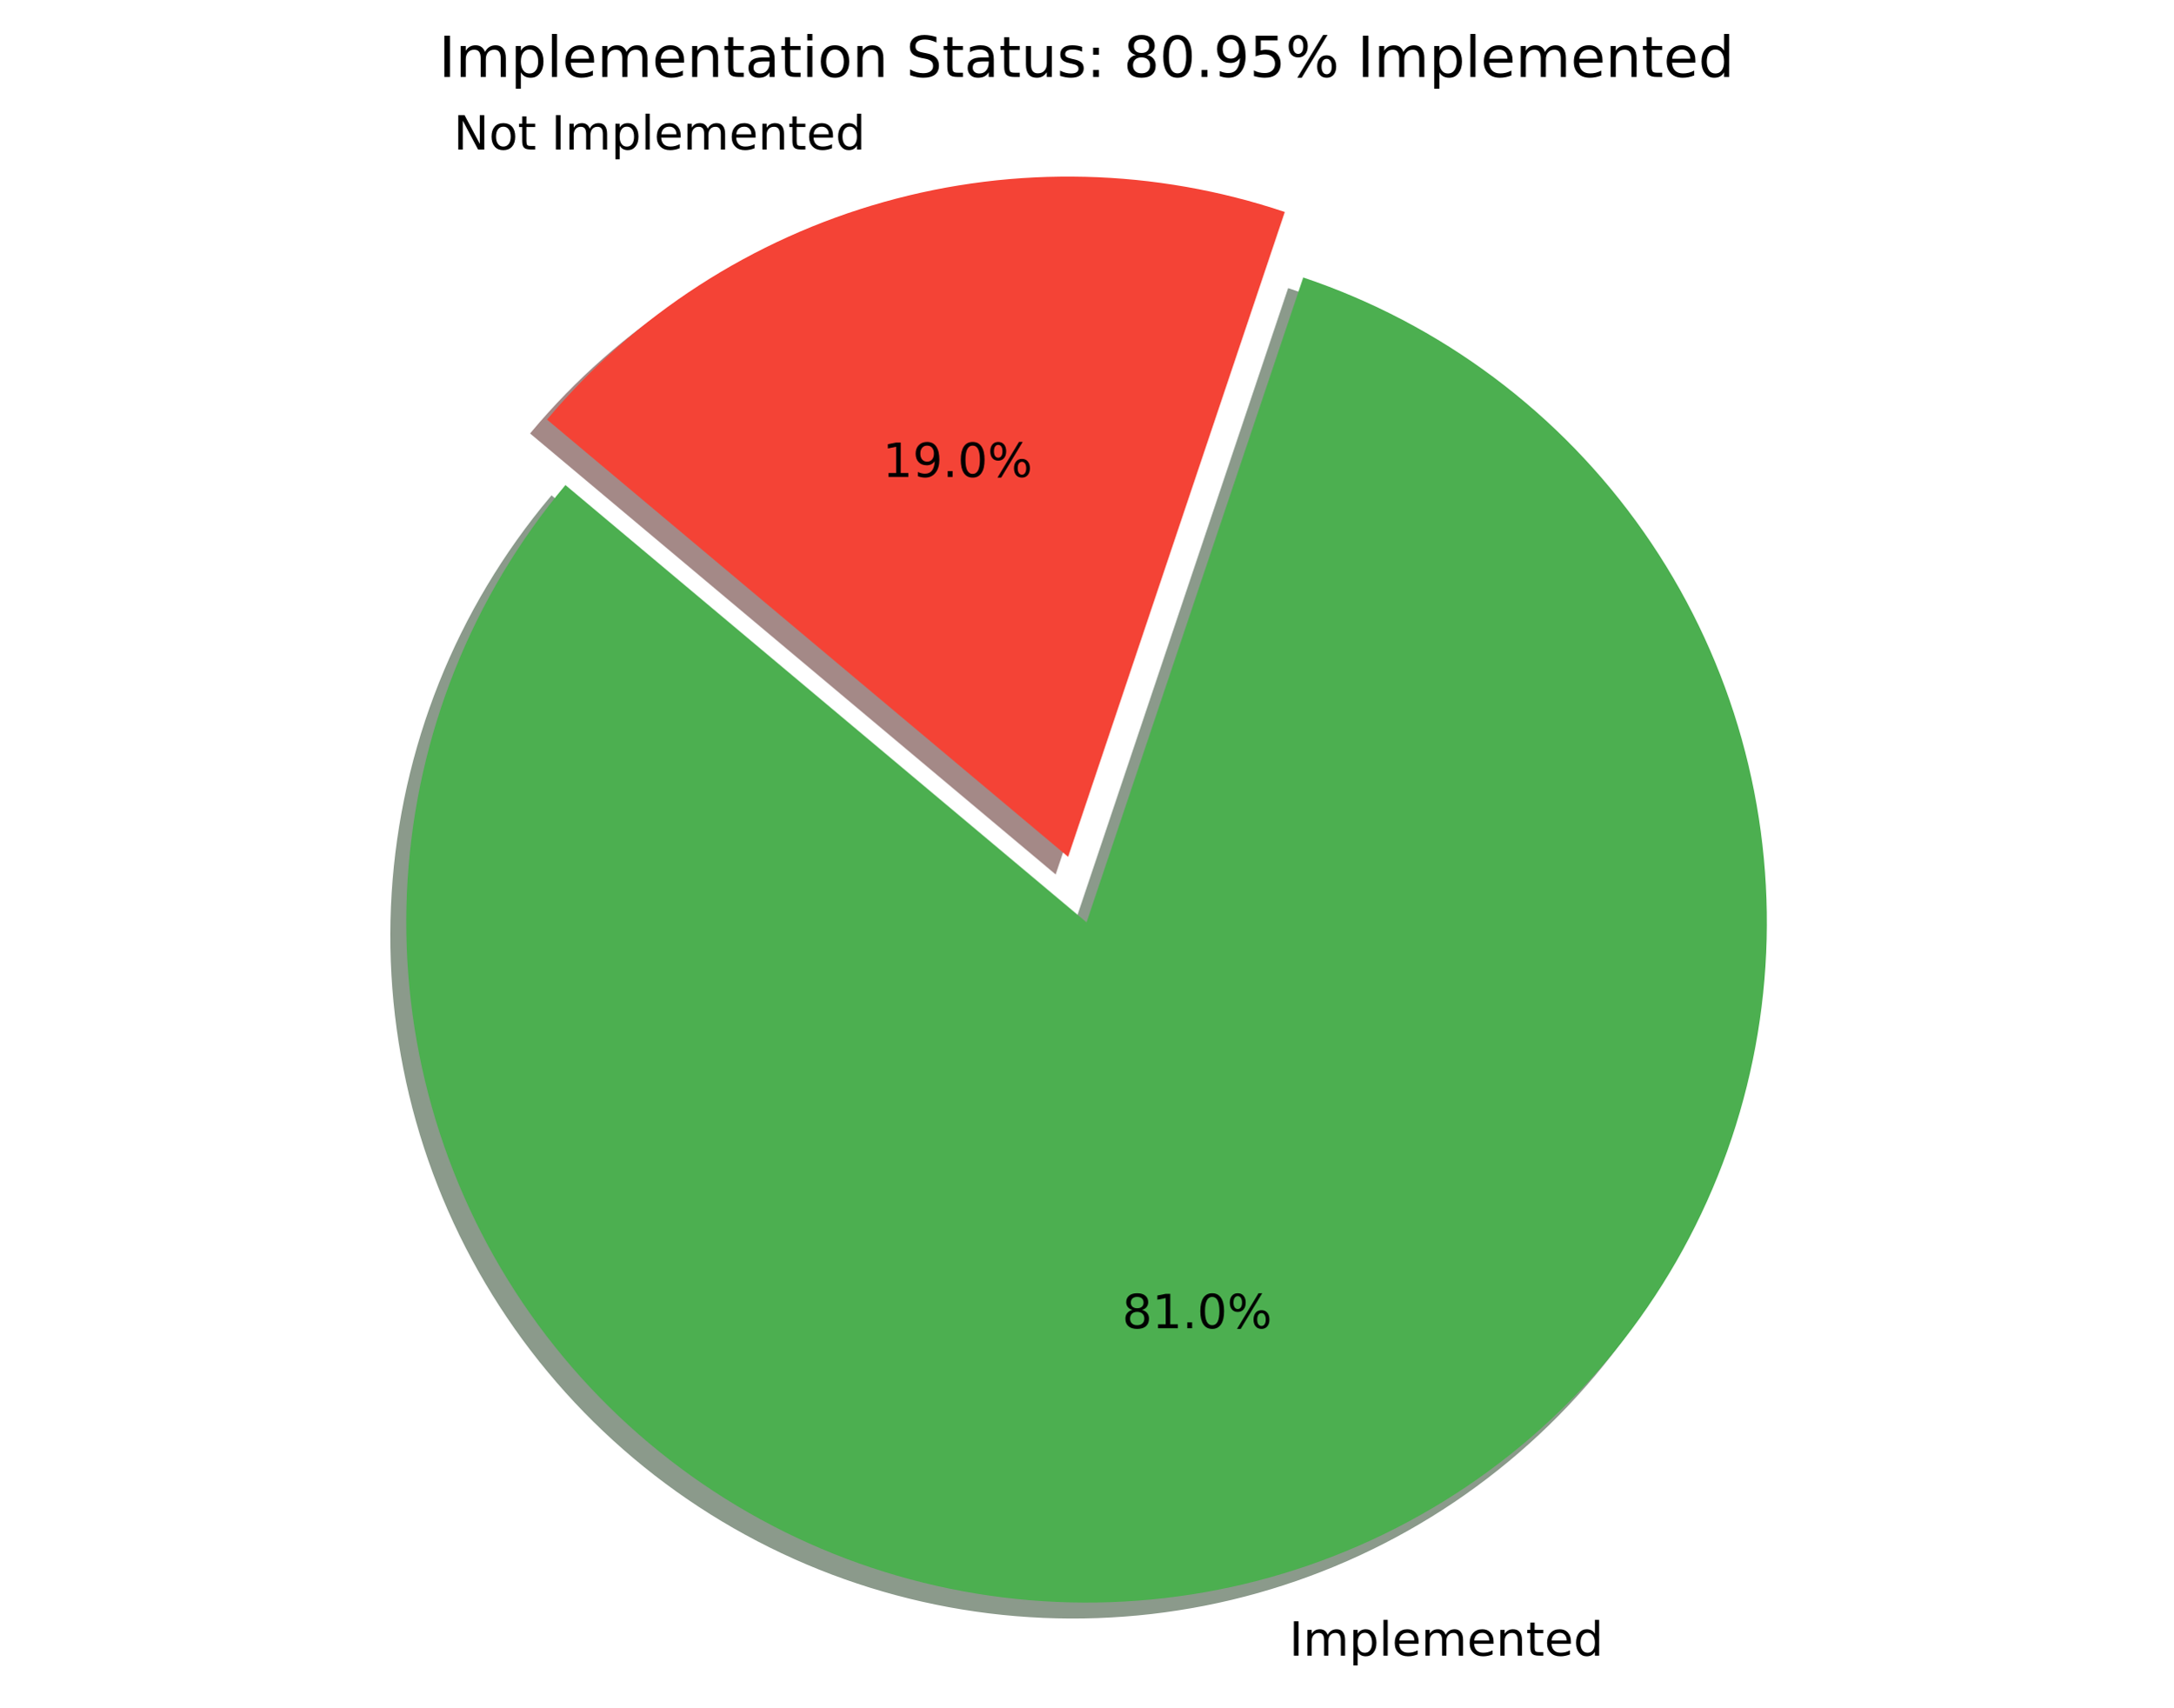
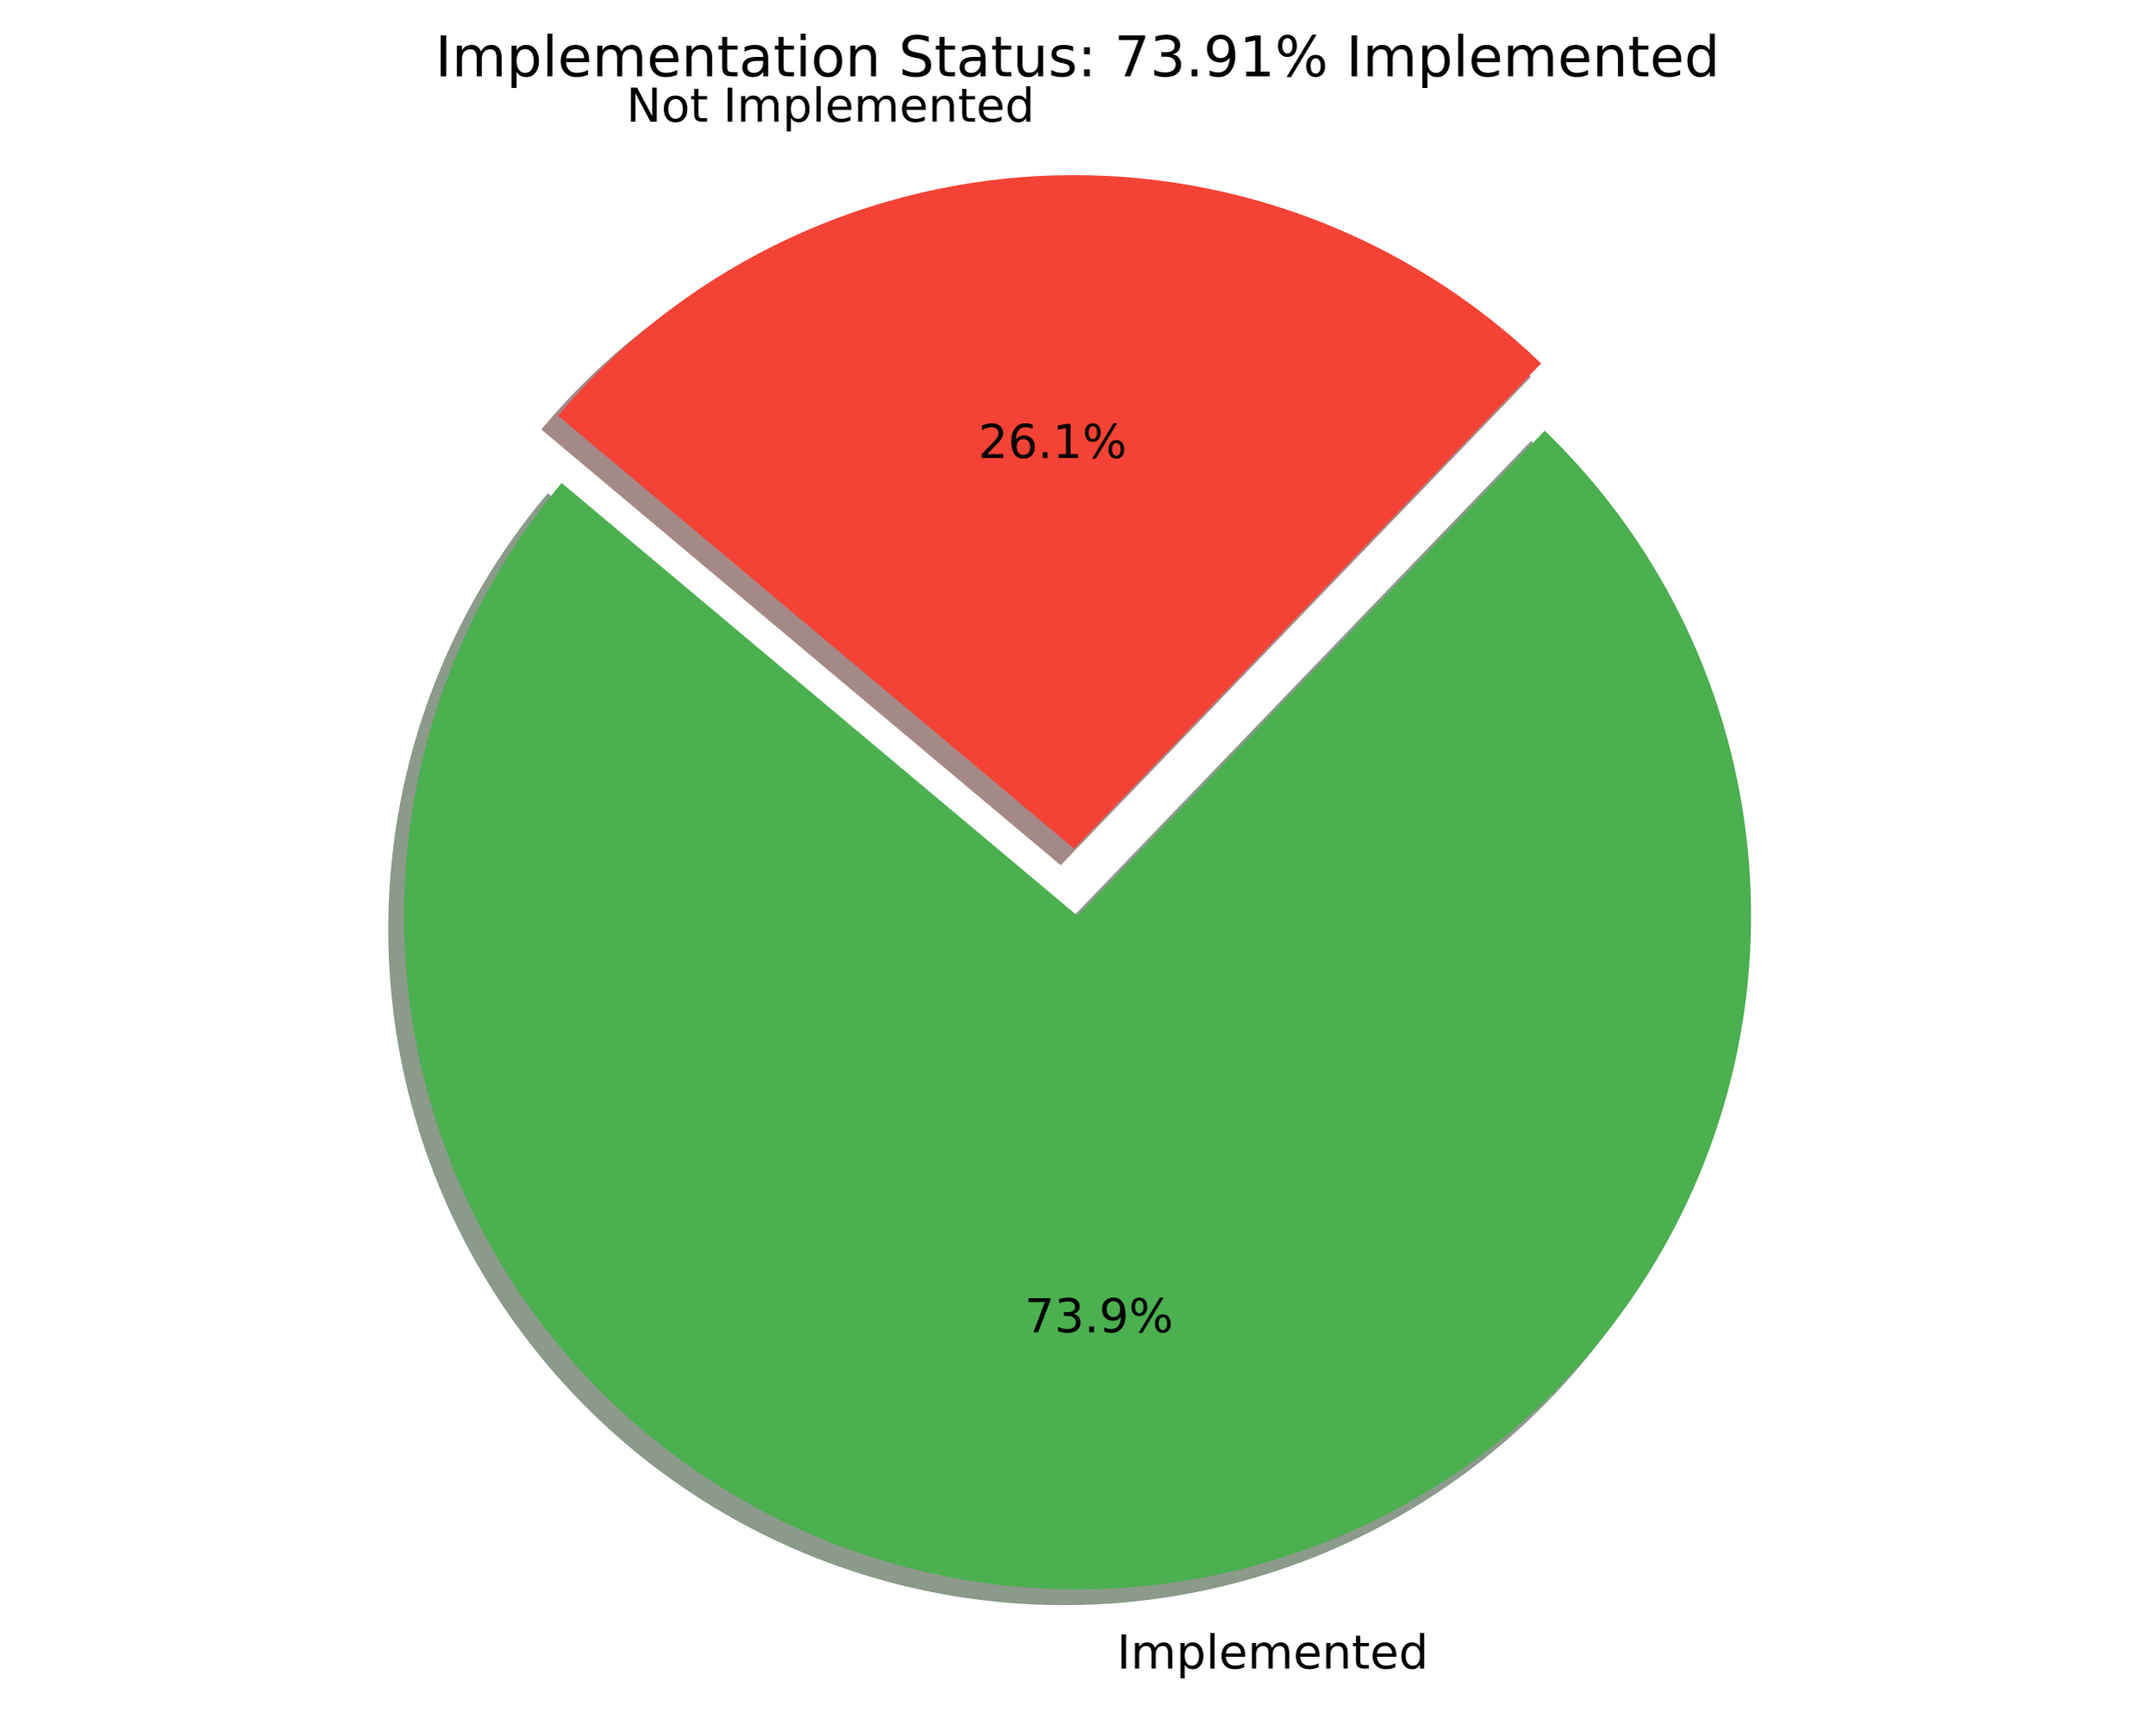
- <svg xmlns="http://www.w3.org/2000/svg" xmlns:xlink="http://www.w3.org/1999/xlink" width="460.8pt" height="362.158pt" viewBox="0 0 460.8 362.158" version="1.1">
+ <svg xmlns="http://www.w3.org/2000/svg" xmlns:xlink="http://www.w3.org/1999/xlink" width="460.8pt" height="366.055pt" viewBox="0 0 460.8 366.055" version="1.1">
  <defs>
    <style type="text/css">*{stroke-linejoin: round; stroke-linecap: butt}</style>
  </defs>
  <g id="figure_1">
    <g id="patch_1">
-       <path d="M 0 362.158  L 460.8 362.158  L 460.8 -0  L 0 -0  L 0 362.158  z " style="fill: none" />
+       <path d="M 0 366.055  L 460.8 366.055  L 460.8 0  L 0 0  L 0 366.055  z " style="fill: none" />
    </g>
    <g id="axes_1">
      <g id="patch_2">
-         <path d="M 117.007 105.739  C 107.161 117.474 99.246 130.703 93.561 144.927  C 87.876 159.152 84.492 174.191 83.538 189.48  C 82.584 204.769 84.071 220.112 87.943 234.933  C 91.816 249.754 98.024 263.864 106.335 276.732  C 114.646 289.6 124.954 301.063 136.871 310.688  C 148.787 320.313 162.162 327.98 176.49 333.398  C 190.818 338.816 205.918 341.918 221.222 342.586  C 236.526 343.254 251.84 341.48 266.586 337.332  C 281.331 333.183 295.323 326.711 308.033 318.161  C 320.744 309.611 332.011 299.091 341.412 286.996  C 350.813 274.901 358.228 261.386 363.377 246.959  C 368.527 232.532 371.345 217.376 371.727 202.063  C 372.109 186.749 370.049 171.472 365.625 156.806  C 361.202 142.14 354.47 128.272 345.683 115.724  C 336.897 103.175 326.168 92.107 313.9 82.933  C 301.631 73.76 287.98 66.6 273.459 61.721  L 227.515 198.466  z " style="fill: #173518; opacity: 0.5; stroke: #173518; stroke-linejoin: miter" />
+         <path d="M 117.202 106.141  C 99.165 127.637 87.798 153.943 84.505 181.809  C 81.212 209.676 86.135 237.907 98.665 263.014  C 111.195 288.122 130.795 309.028 155.042 323.151  C 179.29 337.273 207.145 344.005 235.166 342.515  C 263.187 341.025 290.171 331.378 312.784 314.764  C 335.398 298.15 352.67 275.283 362.467 248.988  C 372.264 222.694 374.166 194.1 367.936 166.74  C 361.707 139.379 347.615 114.427 327.4 94.965  L 227.52 198.709  z " style="fill: #173518; opacity: 0.5; stroke: #173518; stroke-linejoin: miter" />
      </g>
      <g id="patch_3">
-         <path d="M 269.552 47.834  C 242.074 38.602 212.441 37.863 184.537 45.714  C 156.633 53.565 131.733 69.647 113.1 91.853  L 223.608 184.58  z " style="fill: #491410; opacity: 0.5; stroke: #491410; stroke-linejoin: miter" />
+         <path d="M 326.636 80.584  C 312.416 66.894 295.532 56.272 277.035 49.381  C 258.538 42.489 238.821 39.473 219.109 40.521  C 199.398 41.569 180.112 46.659 162.45 55.473  C 144.788 64.287 129.126 76.639 116.438 91.76  L 226.755 184.328  z " style="fill: #491410; opacity: 0.5; stroke: #491410; stroke-linejoin: miter" />
      </g>
      <g id="patch_4">
-         <path d="M 119.893 102.854  C 110.046 114.589 102.131 127.817 96.446 142.042  C 90.761 156.266 87.377 171.306 86.423 186.595  C 85.469 201.884 86.956 217.227 90.828 232.048  C 94.701 246.869 100.909 260.979 109.22 273.847  C 117.531 286.715 127.839 298.178 139.756 307.803  C 151.673 317.428 165.047 325.094 179.375 330.513  C 193.703 335.931 208.804 339.033 224.108 339.701  C 239.412 340.369 254.725 338.595 269.471 334.446  C 284.217 330.298 298.208 323.826 310.918 315.276  C 323.629 306.726 334.896 296.205 344.297 284.111  C 353.698 272.016 361.113 258.501 366.262 244.074  C 371.412 229.647 374.23 214.491 374.612 199.177  C 374.994 183.864 372.934 168.586 368.511 153.921  C 364.087 139.255 357.355 125.387 348.569 112.839  C 339.782 100.29 329.053 89.221 316.785 80.048  C 304.516 70.875 290.865 63.714 276.344 58.836  L 230.4 195.581  z " style="fill: #4caf50" />
+         <path d="M 120.082 103.261  C 102.045 124.756 90.678 151.062 87.386 178.929  C 84.093 206.796 89.015 235.027 101.545 260.134  C 114.075 285.242 133.675 306.148 157.923 320.27  C 182.17 334.393 210.025 341.125 238.046 339.635  C 266.067 338.145 293.051 328.497 315.665 311.883  C 338.278 295.27 355.55 272.403 365.347 246.108  C 375.144 219.813 377.046 191.22 370.817 163.859  C 364.587 136.499 350.495 111.547 330.28 92.085  L 230.4 195.828  z " style="fill: #4caf50" />
      </g>
      <g id="patch_5">
-         <path d="M 272.437 44.949  C 244.959 35.717 215.326 34.978 187.422 42.829  C 159.518 50.68 134.618 66.762 115.986 88.968  L 226.493 181.694  z " style="fill: #f44336" />
+         <path d="M 329.516 77.704  C 315.296 64.014 298.412 53.392 279.915 46.501  C 261.418 39.609 241.701 36.593 221.99 37.641  C 202.278 38.689 182.992 43.779 165.33 52.593  C 147.668 61.407 132.006 73.759 119.318 88.88  L 229.636 181.448  z " style="fill: #f44336" />
      </g>
      <g id="matplotlib.axis_1" />
      <g id="matplotlib.axis_2" />
      <g id="text_1">
-         <g transform="translate(273.3777 351.0923) scale(0.1 -0.1)">
+         <g transform="translate(238.8108 356.7751) scale(0.1 -0.1)">
          <defs>
            <path id="DejaVuSans-49" d="M 628 4666  L 1259 4666  L 1259 0  L 628 0  L 628 4666  z " transform="scale(0.015625)" />
            <path id="DejaVuSans-6d" d="M 3328 2828  Q 3544 3216 3844 3400  Q 4144 3584 4550 3584  Q 5097 3584 5394 3201  Q 5691 2819 5691 2113  L 5691 0  L 5113 0  L 5113 2094  Q 5113 2597 4934 2840  Q 4756 3084 4391 3084  Q 3944 3084 3684 2787  Q 3425 2491 3425 1978  L 3425 0  L 2847 0  L 2847 2094  Q 2847 2600 2669 2842  Q 2491 3084 2119 3084  Q 1678 3084 1418 2786  Q 1159 2488 1159 1978  L 1159 0  L 581 0  L 581 3500  L 1159 3500  L 1159 2956  Q 1356 3278 1631 3431  Q 1906 3584 2284 3584  Q 2666 3584 2933 3390  Q 3200 3197 3328 2828  z " transform="scale(0.015625)" />
            <path id="DejaVuSans-70" d="M 1159 525  L 1159 -1331  L 581 -1331  L 581 3500  L 1159 3500  L 1159 2969  Q 1341 3281 1617 3432  Q 1894 3584 2278 3584  Q 2916 3584 3314 3078  Q 3713 2572 3713 1747  Q 3713 922 3314 415  Q 2916 -91 2278 -91  Q 1894 -91 1617 61  Q 1341 213 1159 525  z M 3116 1747  Q 3116 2381 2855 2742  Q 2594 3103 2138 3103  Q 1681 3103 1420 2742  Q 1159 2381 1159 1747  Q 1159 1113 1420 752  Q 1681 391 2138 391  Q 2594 391 2855 752  Q 3116 1113 3116 1747  z " transform="scale(0.015625)" />
            <path id="DejaVuSans-6c" d="M 603 4863  L 1178 4863  L 1178 0  L 603 0  L 603 4863  z " transform="scale(0.015625)" />
            <path id="DejaVuSans-65" d="M 3597 1894  L 3597 1613  L 953 1613  Q 991 1019 1311 708  Q 1631 397 2203 397  Q 2534 397 2845 478  Q 3156 559 3463 722  L 3463 178  Q 3153 47 2828 -22  Q 2503 -91 2169 -91  Q 1331 -91 842 396  Q 353 884 353 1716  Q 353 2575 817 3079  Q 1281 3584 2069 3584  Q 2775 3584 3186 3129  Q 3597 2675 3597 1894  z M 3022 2063  Q 3016 2534 2758 2815  Q 2500 3097 2075 3097  Q 1594 3097 1305 2825  Q 1016 2553 972 2059  L 3022 2063  z " transform="scale(0.015625)" />
            <path id="DejaVuSans-6e" d="M 3513 2113  L 3513 0  L 2938 0  L 2938 2094  Q 2938 2591 2744 2837  Q 2550 3084 2163 3084  Q 1697 3084 1428 2787  Q 1159 2491 1159 1978  L 1159 0  L 581 0  L 581 3500  L 1159 3500  L 1159 2956  Q 1366 3272 1645 3428  Q 1925 3584 2291 3584  Q 2894 3584 3203 3211  Q 3513 2838 3513 2113  z " transform="scale(0.015625)" />
            <path id="DejaVuSans-74" d="M 1172 4494  L 1172 3500  L 2356 3500  L 2356 3053  L 1172 3053  L 1172 1153  Q 1172 725 1289 603  Q 1406 481 1766 481  L 2356 481  L 2356 0  L 1766 0  Q 1100 0 847 248  Q 594 497 594 1153  L 594 3053  L 172 3053  L 172 3500  L 594 3500  L 594 4494  L 1172 4494  z " transform="scale(0.015625)" />
            <path id="DejaVuSans-64" d="M 2906 2969  L 2906 4863  L 3481 4863  L 3481 0  L 2906 0  L 2906 525  Q 2725 213 2448 61  Q 2172 -91 1784 -91  Q 1150 -91 751 415  Q 353 922 353 1747  Q 353 2572 751 3078  Q 1150 3584 1784 3584  Q 2172 3584 2448 3432  Q 2725 3281 2906 2969  z M 947 1747  Q 947 1113 1208 752  Q 1469 391 1925 391  Q 2381 391 2643 752  Q 2906 1113 2906 1747  Q 2906 2381 2643 2742  Q 2381 3103 1925 3103  Q 1469 3103 1208 2742  Q 947 2381 947 1747  z " transform="scale(0.015625)" />
          </defs>
          <use xlink:href="#DejaVuSans-49" />
          <use xlink:href="#DejaVuSans-6d" transform="translate(29.49219 0)" />
          <use xlink:href="#DejaVuSans-70" transform="translate(126.9043 0)" />
          <use xlink:href="#DejaVuSans-6c" transform="translate(190.3809 0)" />
          <use xlink:href="#DejaVuSans-65" transform="translate(218.1641 0)" />
          <use xlink:href="#DejaVuSans-6d" transform="translate(279.6875 0)" />
          <use xlink:href="#DejaVuSans-65" transform="translate(377.0996 0)" />
          <use xlink:href="#DejaVuSans-6e" transform="translate(438.623 0)" />
          <use xlink:href="#DejaVuSans-74" transform="translate(502.002 0)" />
          <use xlink:href="#DejaVuSans-65" transform="translate(541.2109 0)" />
          <use xlink:href="#DejaVuSans-64" transform="translate(602.7344 0)" />
        </g>
      </g>
      <g id="text_2">
-         <g transform="translate(237.9588 281.6596) scale(0.1 -0.1)">
+         <g transform="translate(219.1042 284.8718) scale(0.1 -0.1)">
          <defs>
-             <path id="DejaVuSans-38" d="M 2034 2216  Q 1584 2216 1326 1975  Q 1069 1734 1069 1313  Q 1069 891 1326 650  Q 1584 409 2034 409  Q 2484 409 2743 651  Q 3003 894 3003 1313  Q 3003 1734 2745 1975  Q 2488 2216 2034 2216  z M 1403 2484  Q 997 2584 770 2862  Q 544 3141 544 3541  Q 544 4100 942 4425  Q 1341 4750 2034 4750  Q 2731 4750 3128 4425  Q 3525 4100 3525 3541  Q 3525 3141 3298 2862  Q 3072 2584 2669 2484  Q 3125 2378 3379 2068  Q 3634 1759 3634 1313  Q 3634 634 3220 271  Q 2806 -91 2034 -91  Q 1263 -91 848 271  Q 434 634 434 1313  Q 434 1759 690 2068  Q 947 2378 1403 2484  z M 1172 3481  Q 1172 3119 1398 2916  Q 1625 2713 2034 2713  Q 2441 2713 2670 2916  Q 2900 3119 2900 3481  Q 2900 3844 2670 4047  Q 2441 4250 2034 4250  Q 1625 4250 1398 4047  Q 1172 3844 1172 3481  z " transform="scale(0.015625)" />
-             <path id="DejaVuSans-31" d="M 794 531  L 1825 531  L 1825 4091  L 703 3866  L 703 4441  L 1819 4666  L 2450 4666  L 2450 531  L 3481 531  L 3481 0  L 794 0  L 794 531  z " transform="scale(0.015625)" />
+             <path id="DejaVuSans-37" d="M 525 4666  L 3525 4666  L 3525 4397  L 1831 0  L 1172 0  L 2766 4134  L 525 4134  L 525 4666  z " transform="scale(0.015625)" />
+             <path id="DejaVuSans-33" d="M 2597 2516  Q 3050 2419 3304 2112  Q 3559 1806 3559 1356  Q 3559 666 3084 287  Q 2609 -91 1734 -91  Q 1441 -91 1130 -33  Q 819 25 488 141  L 488 750  Q 750 597 1062 519  Q 1375 441 1716 441  Q 2309 441 2620 675  Q 2931 909 2931 1356  Q 2931 1769 2642 2001  Q 2353 2234 1838 2234  L 1294 2234  L 1294 2753  L 1863 2753  Q 2328 2753 2575 2939  Q 2822 3125 2822 3475  Q 2822 3834 2567 4026  Q 2313 4219 1838 4219  Q 1578 4219 1281 4162  Q 984 4106 628 3988  L 628 4550  Q 988 4650 1302 4700  Q 1616 4750 1894 4750  Q 2613 4750 3031 4423  Q 3450 4097 3450 3541  Q 3450 3153 3228 2886  Q 3006 2619 2597 2516  z " transform="scale(0.015625)" />
            <path id="DejaVuSans-2e" d="M 684 794  L 1344 794  L 1344 0  L 684 0  L 684 794  z " transform="scale(0.015625)" />
-             <path id="DejaVuSans-30" d="M 2034 4250  Q 1547 4250 1301 3770  Q 1056 3291 1056 2328  Q 1056 1369 1301 889  Q 1547 409 2034 409  Q 2525 409 2770 889  Q 3016 1369 3016 2328  Q 3016 3291 2770 3770  Q 2525 4250 2034 4250  z M 2034 4750  Q 2819 4750 3233 4129  Q 3647 3509 3647 2328  Q 3647 1150 3233 529  Q 2819 -91 2034 -91  Q 1250 -91 836 529  Q 422 1150 422 2328  Q 422 3509 836 4129  Q 1250 4750 2034 4750  z " transform="scale(0.015625)" />
+             <path id="DejaVuSans-39" d="M 703 97  L 703 672  Q 941 559 1184 500  Q 1428 441 1663 441  Q 2288 441 2617 861  Q 2947 1281 2994 2138  Q 2813 1869 2534 1725  Q 2256 1581 1919 1581  Q 1219 1581 811 2004  Q 403 2428 403 3163  Q 403 3881 828 4315  Q 1253 4750 1959 4750  Q 2769 4750 3195 4129  Q 3622 3509 3622 2328  Q 3622 1225 3098 567  Q 2575 -91 1691 -91  Q 1453 -91 1209 -44  Q 966 3 703 97  z M 1959 2075  Q 2384 2075 2632 2365  Q 2881 2656 2881 3163  Q 2881 3666 2632 3958  Q 2384 4250 1959 4250  Q 1534 4250 1286 3958  Q 1038 3666 1038 3163  Q 1038 2656 1286 2365  Q 1534 2075 1959 2075  z " transform="scale(0.015625)" />
            <path id="DejaVuSans-25" d="M 4653 2053  Q 4381 2053 4226 1822  Q 4072 1591 4072 1178  Q 4072 772 4226 539  Q 4381 306 4653 306  Q 4919 306 5073 539  Q 5228 772 5228 1178  Q 5228 1588 5073 1820  Q 4919 2053 4653 2053  z M 4653 2450  Q 5147 2450 5437 2106  Q 5728 1763 5728 1178  Q 5728 594 5436 251  Q 5144 -91 4653 -91  Q 4153 -91 3862 251  Q 3572 594 3572 1178  Q 3572 1766 3864 2108  Q 4156 2450 4653 2450  z M 1428 4353  Q 1159 4353 1004 4120  Q 850 3888 850 3481  Q 850 3069 1003 2837  Q 1156 2606 1428 2606  Q 1700 2606 1854 2837  Q 2009 3069 2009 3481  Q 2009 3884 1853 4118  Q 1697 4353 1428 4353  z M 4250 4750  L 4750 4750  L 1831 -91  L 1331 -91  L 4250 4750  z M 1428 4750  Q 1922 4750 2215 4408  Q 2509 4066 2509 3481  Q 2509 2891 2217 2550  Q 1925 2209 1428 2209  Q 931 2209 642 2551  Q 353 2894 353 3481  Q 353 4063 643 4406  Q 934 4750 1428 4750  z " transform="scale(0.015625)" />
          </defs>
-           <use xlink:href="#DejaVuSans-38" />
-           <use xlink:href="#DejaVuSans-31" transform="translate(63.62305 0)" />
+           <use xlink:href="#DejaVuSans-37" />
+           <use xlink:href="#DejaVuSans-33" transform="translate(63.62305 0)" />
          <use xlink:href="#DejaVuSans-2e" transform="translate(127.2461 0)" />
-           <use xlink:href="#DejaVuSans-30" transform="translate(159.0332 0)" />
+           <use xlink:href="#DejaVuSans-39" transform="translate(159.0332 0)" />
          <use xlink:href="#DejaVuSans-25" transform="translate(222.6562 0)" />
        </g>
      </g>
      <g id="text_3">
-         <g transform="translate(96.19339 31.70186) scale(0.1 -0.1)">
+         <g transform="translate(133.9031 26.01995) scale(0.1 -0.1)">
          <defs>
            <path id="DejaVuSans-4e" d="M 628 4666  L 1478 4666  L 3547 763  L 3547 4666  L 4159 4666  L 4159 0  L 3309 0  L 1241 3903  L 1241 0  L 628 0  L 628 4666  z " transform="scale(0.015625)" />
            <path id="DejaVuSans-6f" d="M 1959 3097  Q 1497 3097 1228 2736  Q 959 2375 959 1747  Q 959 1119 1226 758  Q 1494 397 1959 397  Q 2419 397 2687 759  Q 2956 1122 2956 1747  Q 2956 2369 2687 2733  Q 2419 3097 1959 3097  z M 1959 3584  Q 2709 3584 3137 3096  Q 3566 2609 3566 1747  Q 3566 888 3137 398  Q 2709 -91 1959 -91  Q 1206 -91 779 398  Q 353 888 353 1747  Q 353 2609 779 3096  Q 1206 3584 1959 3584  z " transform="scale(0.015625)" />
            <path id="DejaVuSans-20" transform="scale(0.015625)" />
          </defs>
          <use xlink:href="#DejaVuSans-4e" />
          <use xlink:href="#DejaVuSans-6f" transform="translate(74.80469 0)" />
          <use xlink:href="#DejaVuSans-74" transform="translate(135.9863 0)" />
          <use xlink:href="#DejaVuSans-20" transform="translate(175.1953 0)" />
          <use xlink:href="#DejaVuSans-49" transform="translate(206.9824 0)" />
          <use xlink:href="#DejaVuSans-6d" transform="translate(236.4746 0)" />
          <use xlink:href="#DejaVuSans-70" transform="translate(333.8867 0)" />
          <use xlink:href="#DejaVuSans-6c" transform="translate(397.3633 0)" />
          <use xlink:href="#DejaVuSans-65" transform="translate(425.1465 0)" />
          <use xlink:href="#DejaVuSans-6d" transform="translate(486.6699 0)" />
          <use xlink:href="#DejaVuSans-65" transform="translate(584.082 0)" />
          <use xlink:href="#DejaVuSans-6e" transform="translate(645.6055 0)" />
          <use xlink:href="#DejaVuSans-74" transform="translate(708.9844 0)" />
          <use xlink:href="#DejaVuSans-65" transform="translate(748.1934 0)" />
          <use xlink:href="#DejaVuSans-64" transform="translate(809.7168 0)" />
        </g>
      </g>
      <g id="text_4">
-         <g transform="translate(187.167 101.1346) scale(0.1 -0.1)">
+         <g transform="translate(209.1644 97.92324) scale(0.1 -0.1)">
          <defs>
-             <path id="DejaVuSans-39" d="M 703 97  L 703 672  Q 941 559 1184 500  Q 1428 441 1663 441  Q 2288 441 2617 861  Q 2947 1281 2994 2138  Q 2813 1869 2534 1725  Q 2256 1581 1919 1581  Q 1219 1581 811 2004  Q 403 2428 403 3163  Q 403 3881 828 4315  Q 1253 4750 1959 4750  Q 2769 4750 3195 4129  Q 3622 3509 3622 2328  Q 3622 1225 3098 567  Q 2575 -91 1691 -91  Q 1453 -91 1209 -44  Q 966 3 703 97  z M 1959 2075  Q 2384 2075 2632 2365  Q 2881 2656 2881 3163  Q 2881 3666 2632 3958  Q 2384 4250 1959 4250  Q 1534 4250 1286 3958  Q 1038 3666 1038 3163  Q 1038 2656 1286 2365  Q 1534 2075 1959 2075  z " transform="scale(0.015625)" />
+             <path id="DejaVuSans-32" d="M 1228 531  L 3431 531  L 3431 0  L 469 0  L 469 531  Q 828 903 1448 1529  Q 2069 2156 2228 2338  Q 2531 2678 2651 2914  Q 2772 3150 2772 3378  Q 2772 3750 2511 3984  Q 2250 4219 1831 4219  Q 1534 4219 1204 4116  Q 875 4013 500 3803  L 500 4441  Q 881 4594 1212 4672  Q 1544 4750 1819 4750  Q 2544 4750 2975 4387  Q 3406 4025 3406 3419  Q 3406 3131 3298 2873  Q 3191 2616 2906 2266  Q 2828 2175 2409 1742  Q 1991 1309 1228 531  z " transform="scale(0.015625)" />
+             <path id="DejaVuSans-36" d="M 2113 2584  Q 1688 2584 1439 2293  Q 1191 2003 1191 1497  Q 1191 994 1439 701  Q 1688 409 2113 409  Q 2538 409 2786 701  Q 3034 994 3034 1497  Q 3034 2003 2786 2293  Q 2538 2584 2113 2584  z M 3366 4563  L 3366 3988  Q 3128 4100 2886 4159  Q 2644 4219 2406 4219  Q 1781 4219 1451 3797  Q 1122 3375 1075 2522  Q 1259 2794 1537 2939  Q 1816 3084 2150 3084  Q 2853 3084 3261 2657  Q 3669 2231 3669 1497  Q 3669 778 3244 343  Q 2819 -91 2113 -91  Q 1303 -91 875 529  Q 447 1150 447 2328  Q 447 3434 972 4092  Q 1497 4750 2381 4750  Q 2619 4750 2861 4703  Q 3103 4656 3366 4563  z " transform="scale(0.015625)" />
+             <path id="DejaVuSans-31" d="M 794 531  L 1825 531  L 1825 4091  L 703 3866  L 703 4441  L 1819 4666  L 2450 4666  L 2450 531  L 3481 531  L 3481 0  L 794 0  L 794 531  z " transform="scale(0.015625)" />
          </defs>
-           <use xlink:href="#DejaVuSans-31" />
-           <use xlink:href="#DejaVuSans-39" transform="translate(63.62305 0)" />
+           <use xlink:href="#DejaVuSans-32" />
+           <use xlink:href="#DejaVuSans-36" transform="translate(63.62305 0)" />
          <use xlink:href="#DejaVuSans-2e" transform="translate(127.2461 0)" />
-           <use xlink:href="#DejaVuSans-30" transform="translate(159.0332 0)" />
+           <use xlink:href="#DejaVuSans-31" transform="translate(159.0332 0)" />
          <use xlink:href="#DejaVuSans-25" transform="translate(222.6562 0)" />
        </g>
      </g>
      <g id="text_5">
        <g transform="translate(93.045 16.31812) scale(0.12 -0.12)">
          <defs>
            <path id="DejaVuSans-61" d="M 2194 1759  Q 1497 1759 1228 1600  Q 959 1441 959 1056  Q 959 750 1161 570  Q 1363 391 1709 391  Q 2188 391 2477 730  Q 2766 1069 2766 1631  L 2766 1759  L 2194 1759  z M 3341 1997  L 3341 0  L 2766 0  L 2766 531  Q 2569 213 2275 61  Q 1981 -91 1556 -91  Q 1019 -91 701 211  Q 384 513 384 1019  Q 384 1609 779 1909  Q 1175 2209 1959 2209  L 2766 2209  L 2766 2266  Q 2766 2663 2505 2880  Q 2244 3097 1772 3097  Q 1472 3097 1187 3025  Q 903 2953 641 2809  L 641 3341  Q 956 3463 1253 3523  Q 1550 3584 1831 3584  Q 2591 3584 2966 3190  Q 3341 2797 3341 1997  z " transform="scale(0.015625)" />
            <path id="DejaVuSans-69" d="M 603 3500  L 1178 3500  L 1178 0  L 603 0  L 603 3500  z M 603 4863  L 1178 4863  L 1178 4134  L 603 4134  L 603 4863  z " transform="scale(0.015625)" />
            <path id="DejaVuSans-53" d="M 3425 4513  L 3425 3897  Q 3066 4069 2747 4153  Q 2428 4238 2131 4238  Q 1616 4238 1336 4038  Q 1056 3838 1056 3469  Q 1056 3159 1242 3001  Q 1428 2844 1947 2747  L 2328 2669  Q 3034 2534 3370 2195  Q 3706 1856 3706 1288  Q 3706 609 3251 259  Q 2797 -91 1919 -91  Q 1588 -91 1214 -16  Q 841 59 441 206  L 441 856  Q 825 641 1194 531  Q 1563 422 1919 422  Q 2459 422 2753 634  Q 3047 847 3047 1241  Q 3047 1584 2836 1778  Q 2625 1972 2144 2069  L 1759 2144  Q 1053 2284 737 2584  Q 422 2884 422 3419  Q 422 4038 858 4394  Q 1294 4750 2059 4750  Q 2388 4750 2728 4690  Q 3069 4631 3425 4513  z " transform="scale(0.015625)" />
            <path id="DejaVuSans-75" d="M 544 1381  L 544 3500  L 1119 3500  L 1119 1403  Q 1119 906 1312 657  Q 1506 409 1894 409  Q 2359 409 2629 706  Q 2900 1003 2900 1516  L 2900 3500  L 3475 3500  L 3475 0  L 2900 0  L 2900 538  Q 2691 219 2414 64  Q 2138 -91 1772 -91  Q 1169 -91 856 284  Q 544 659 544 1381  z M 1991 3584  L 1991 3584  z " transform="scale(0.015625)" />
            <path id="DejaVuSans-73" d="M 2834 3397  L 2834 2853  Q 2591 2978 2328 3040  Q 2066 3103 1784 3103  Q 1356 3103 1142 2972  Q 928 2841 928 2578  Q 928 2378 1081 2264  Q 1234 2150 1697 2047  L 1894 2003  Q 2506 1872 2764 1633  Q 3022 1394 3022 966  Q 3022 478 2636 193  Q 2250 -91 1575 -91  Q 1294 -91 989 -36  Q 684 19 347 128  L 347 722  Q 666 556 975 473  Q 1284 391 1588 391  Q 1994 391 2212 530  Q 2431 669 2431 922  Q 2431 1156 2273 1281  Q 2116 1406 1581 1522  L 1381 1569  Q 847 1681 609 1914  Q 372 2147 372 2553  Q 372 3047 722 3315  Q 1072 3584 1716 3584  Q 2034 3584 2315 3537  Q 2597 3491 2834 3397  z " transform="scale(0.015625)" />
            <path id="DejaVuSans-3a" d="M 750 794  L 1409 794  L 1409 0  L 750 0  L 750 794  z M 750 3309  L 1409 3309  L 1409 2516  L 750 2516  L 750 3309  z " transform="scale(0.015625)" />
-             <path id="DejaVuSans-35" d="M 691 4666  L 3169 4666  L 3169 4134  L 1269 4134  L 1269 2991  Q 1406 3038 1543 3061  Q 1681 3084 1819 3084  Q 2600 3084 3056 2656  Q 3513 2228 3513 1497  Q 3513 744 3044 326  Q 2575 -91 1722 -91  Q 1428 -91 1123 -41  Q 819 9 494 109  L 494 744  Q 775 591 1075 516  Q 1375 441 1709 441  Q 2250 441 2565 725  Q 2881 1009 2881 1497  Q 2881 1984 2565 2268  Q 2250 2553 1709 2553  Q 1456 2553 1204 2497  Q 953 2441 691 2322  L 691 4666  z " transform="scale(0.015625)" />
          </defs>
          <use xlink:href="#DejaVuSans-49" />
          <use xlink:href="#DejaVuSans-6d" transform="translate(29.49219 0)" />
          <use xlink:href="#DejaVuSans-70" transform="translate(126.9043 0)" />
          <use xlink:href="#DejaVuSans-6c" transform="translate(190.3809 0)" />
          <use xlink:href="#DejaVuSans-65" transform="translate(218.1641 0)" />
          <use xlink:href="#DejaVuSans-6d" transform="translate(279.6875 0)" />
          <use xlink:href="#DejaVuSans-65" transform="translate(377.0996 0)" />
          <use xlink:href="#DejaVuSans-6e" transform="translate(438.623 0)" />
          <use xlink:href="#DejaVuSans-74" transform="translate(502.002 0)" />
          <use xlink:href="#DejaVuSans-61" transform="translate(541.2109 0)" />
          <use xlink:href="#DejaVuSans-74" transform="translate(602.4902 0)" />
          <use xlink:href="#DejaVuSans-69" transform="translate(641.6992 0)" />
          <use xlink:href="#DejaVuSans-6f" transform="translate(669.4824 0)" />
          <use xlink:href="#DejaVuSans-6e" transform="translate(730.6641 0)" />
          <use xlink:href="#DejaVuSans-20" transform="translate(794.043 0)" />
          <use xlink:href="#DejaVuSans-53" transform="translate(825.8301 0)" />
          <use xlink:href="#DejaVuSans-74" transform="translate(889.3066 0)" />
          <use xlink:href="#DejaVuSans-61" transform="translate(928.5156 0)" />
          <use xlink:href="#DejaVuSans-74" transform="translate(989.7949 0)" />
          <use xlink:href="#DejaVuSans-75" transform="translate(1029.004 0)" />
          <use xlink:href="#DejaVuSans-73" transform="translate(1092.383 0)" />
          <use xlink:href="#DejaVuSans-3a" transform="translate(1144.482 0)" />
          <use xlink:href="#DejaVuSans-20" transform="translate(1178.174 0)" />
-           <use xlink:href="#DejaVuSans-38" transform="translate(1209.961 0)" />
-           <use xlink:href="#DejaVuSans-30" transform="translate(1273.584 0)" />
+           <use xlink:href="#DejaVuSans-37" transform="translate(1209.961 0)" />
+           <use xlink:href="#DejaVuSans-33" transform="translate(1273.584 0)" />
          <use xlink:href="#DejaVuSans-2e" transform="translate(1337.207 0)" />
          <use xlink:href="#DejaVuSans-39" transform="translate(1368.994 0)" />
-           <use xlink:href="#DejaVuSans-35" transform="translate(1432.617 0)" />
+           <use xlink:href="#DejaVuSans-31" transform="translate(1432.617 0)" />
          <use xlink:href="#DejaVuSans-25" transform="translate(1496.24 0)" />
          <use xlink:href="#DejaVuSans-20" transform="translate(1591.26 0)" />
          <use xlink:href="#DejaVuSans-49" transform="translate(1623.047 0)" />
          <use xlink:href="#DejaVuSans-6d" transform="translate(1652.539 0)" />
          <use xlink:href="#DejaVuSans-70" transform="translate(1749.951 0)" />
          <use xlink:href="#DejaVuSans-6c" transform="translate(1813.428 0)" />
          <use xlink:href="#DejaVuSans-65" transform="translate(1841.211 0)" />
          <use xlink:href="#DejaVuSans-6d" transform="translate(1902.734 0)" />
          <use xlink:href="#DejaVuSans-65" transform="translate(2000.146 0)" />
          <use xlink:href="#DejaVuSans-6e" transform="translate(2061.67 0)" />
          <use xlink:href="#DejaVuSans-74" transform="translate(2125.049 0)" />
          <use xlink:href="#DejaVuSans-65" transform="translate(2164.258 0)" />
          <use xlink:href="#DejaVuSans-64" transform="translate(2225.781 0)" />
        </g>
      </g>
    </g>
  </g>
</svg>
